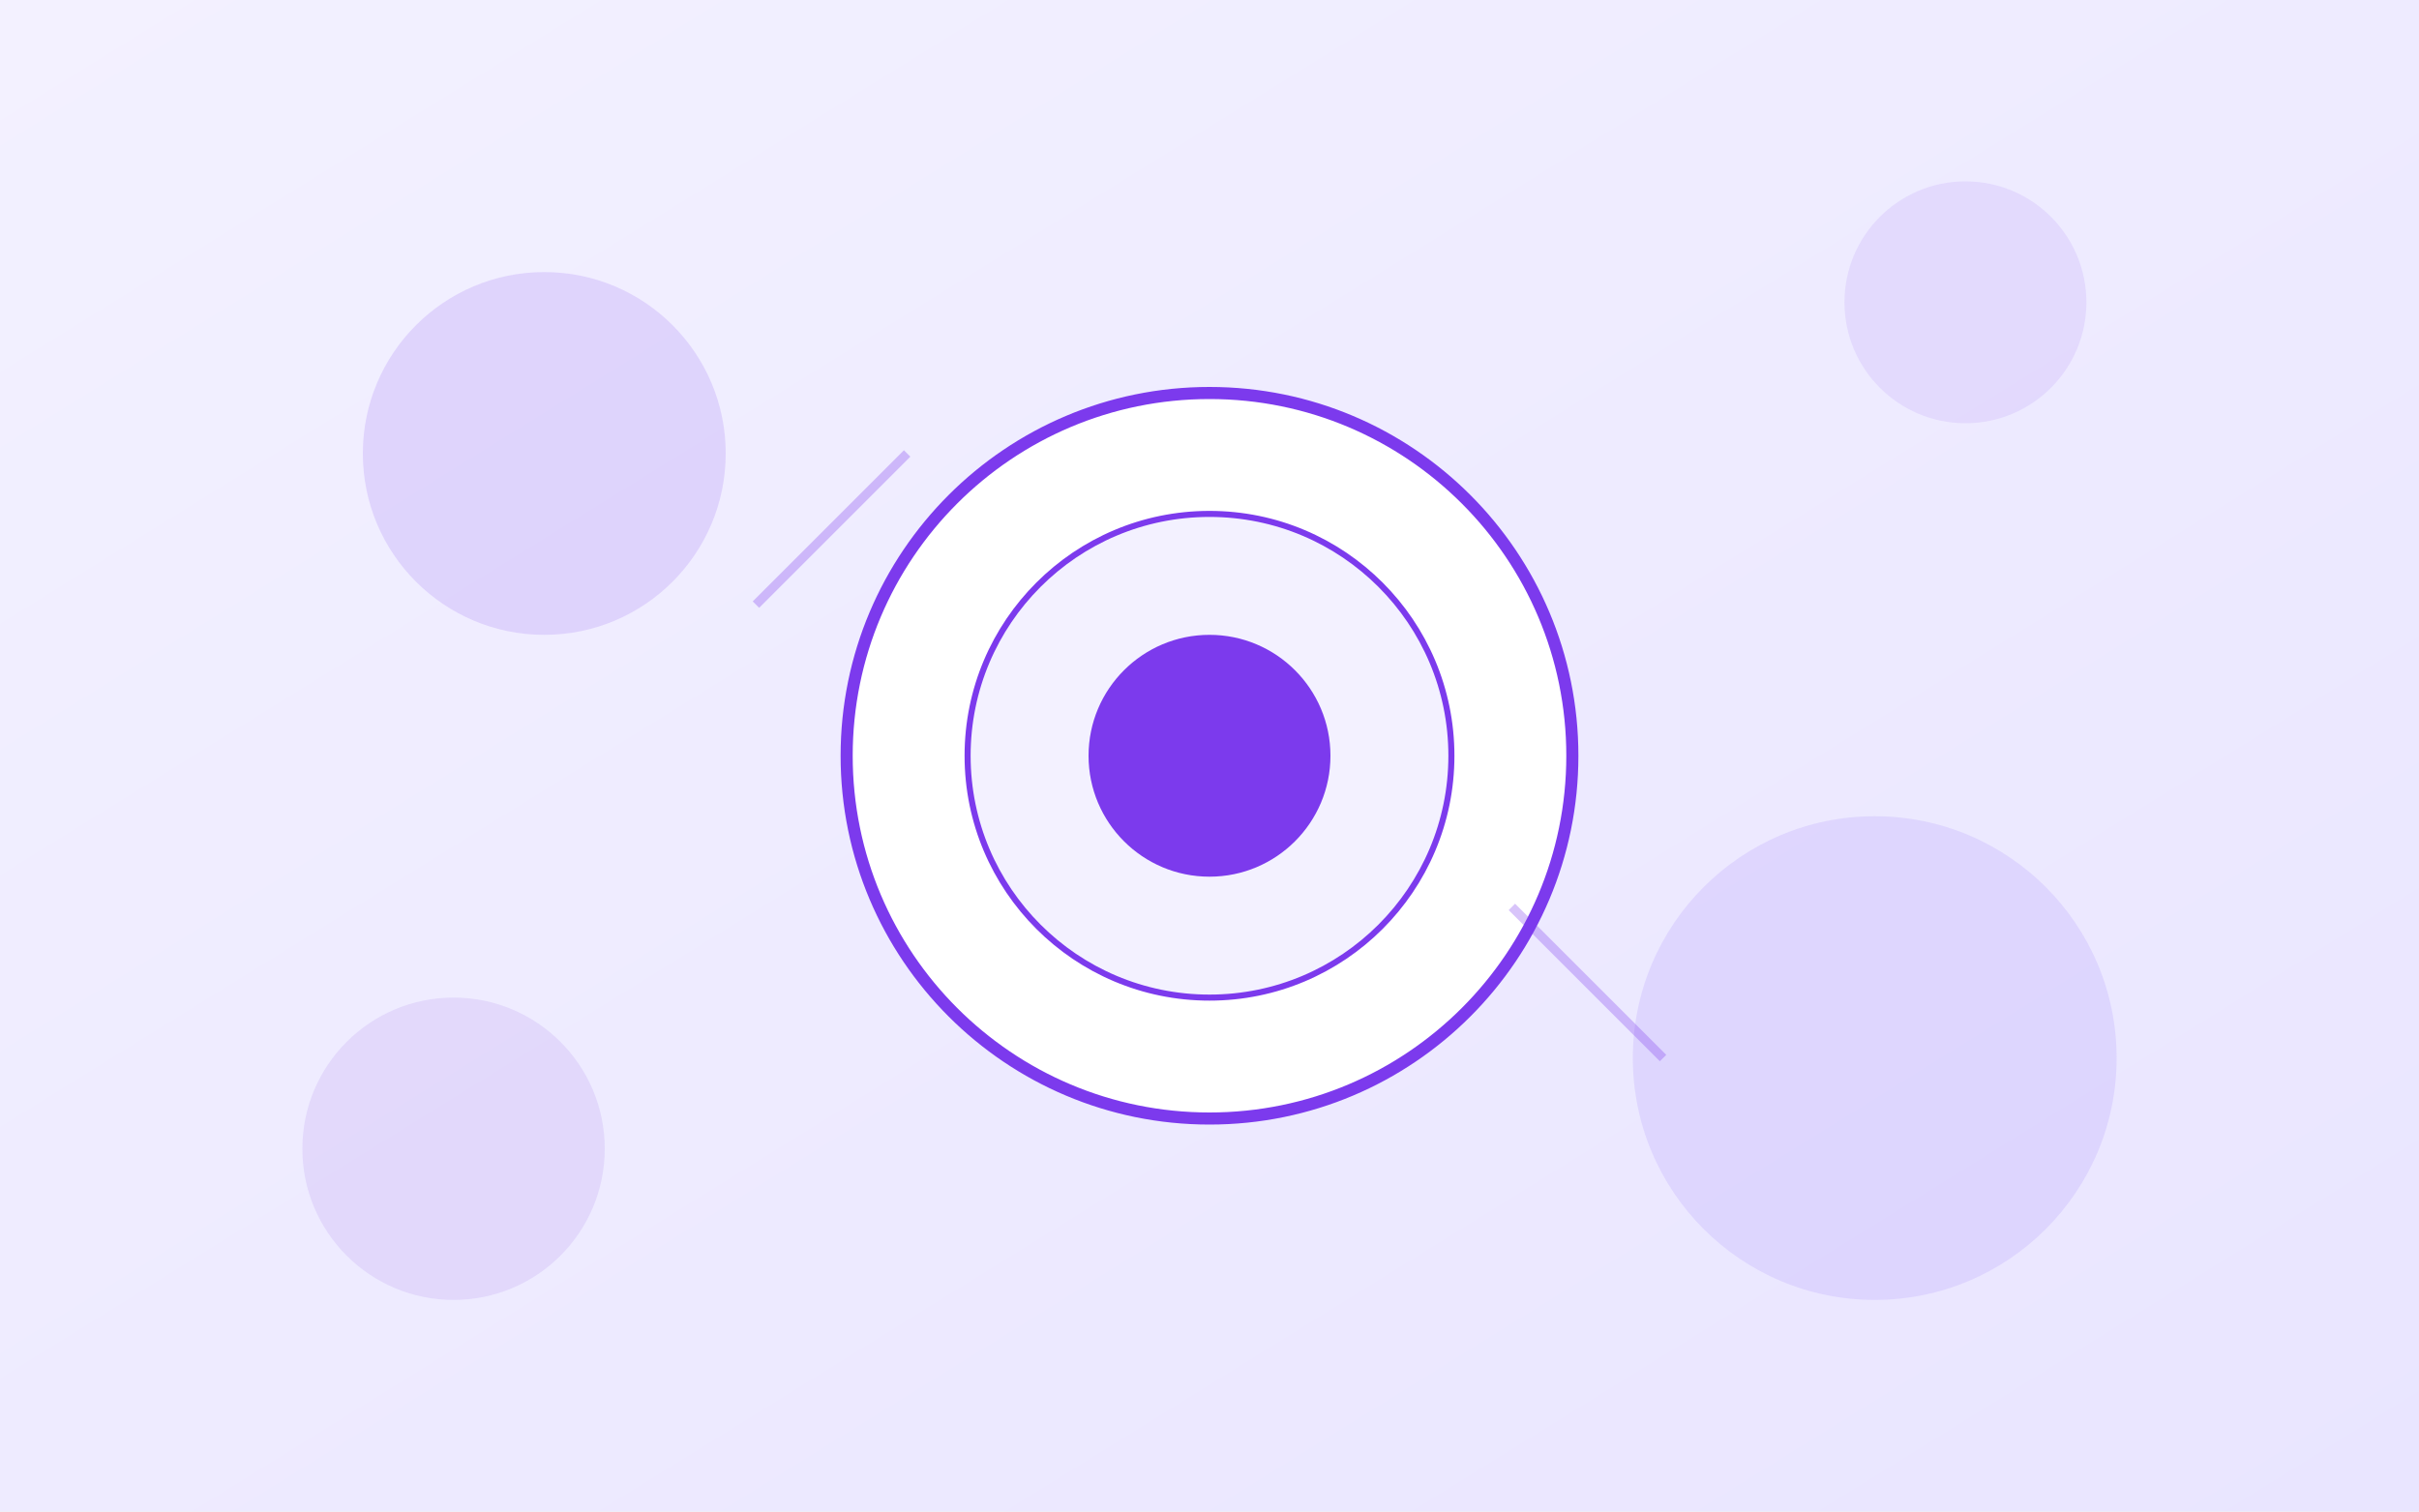
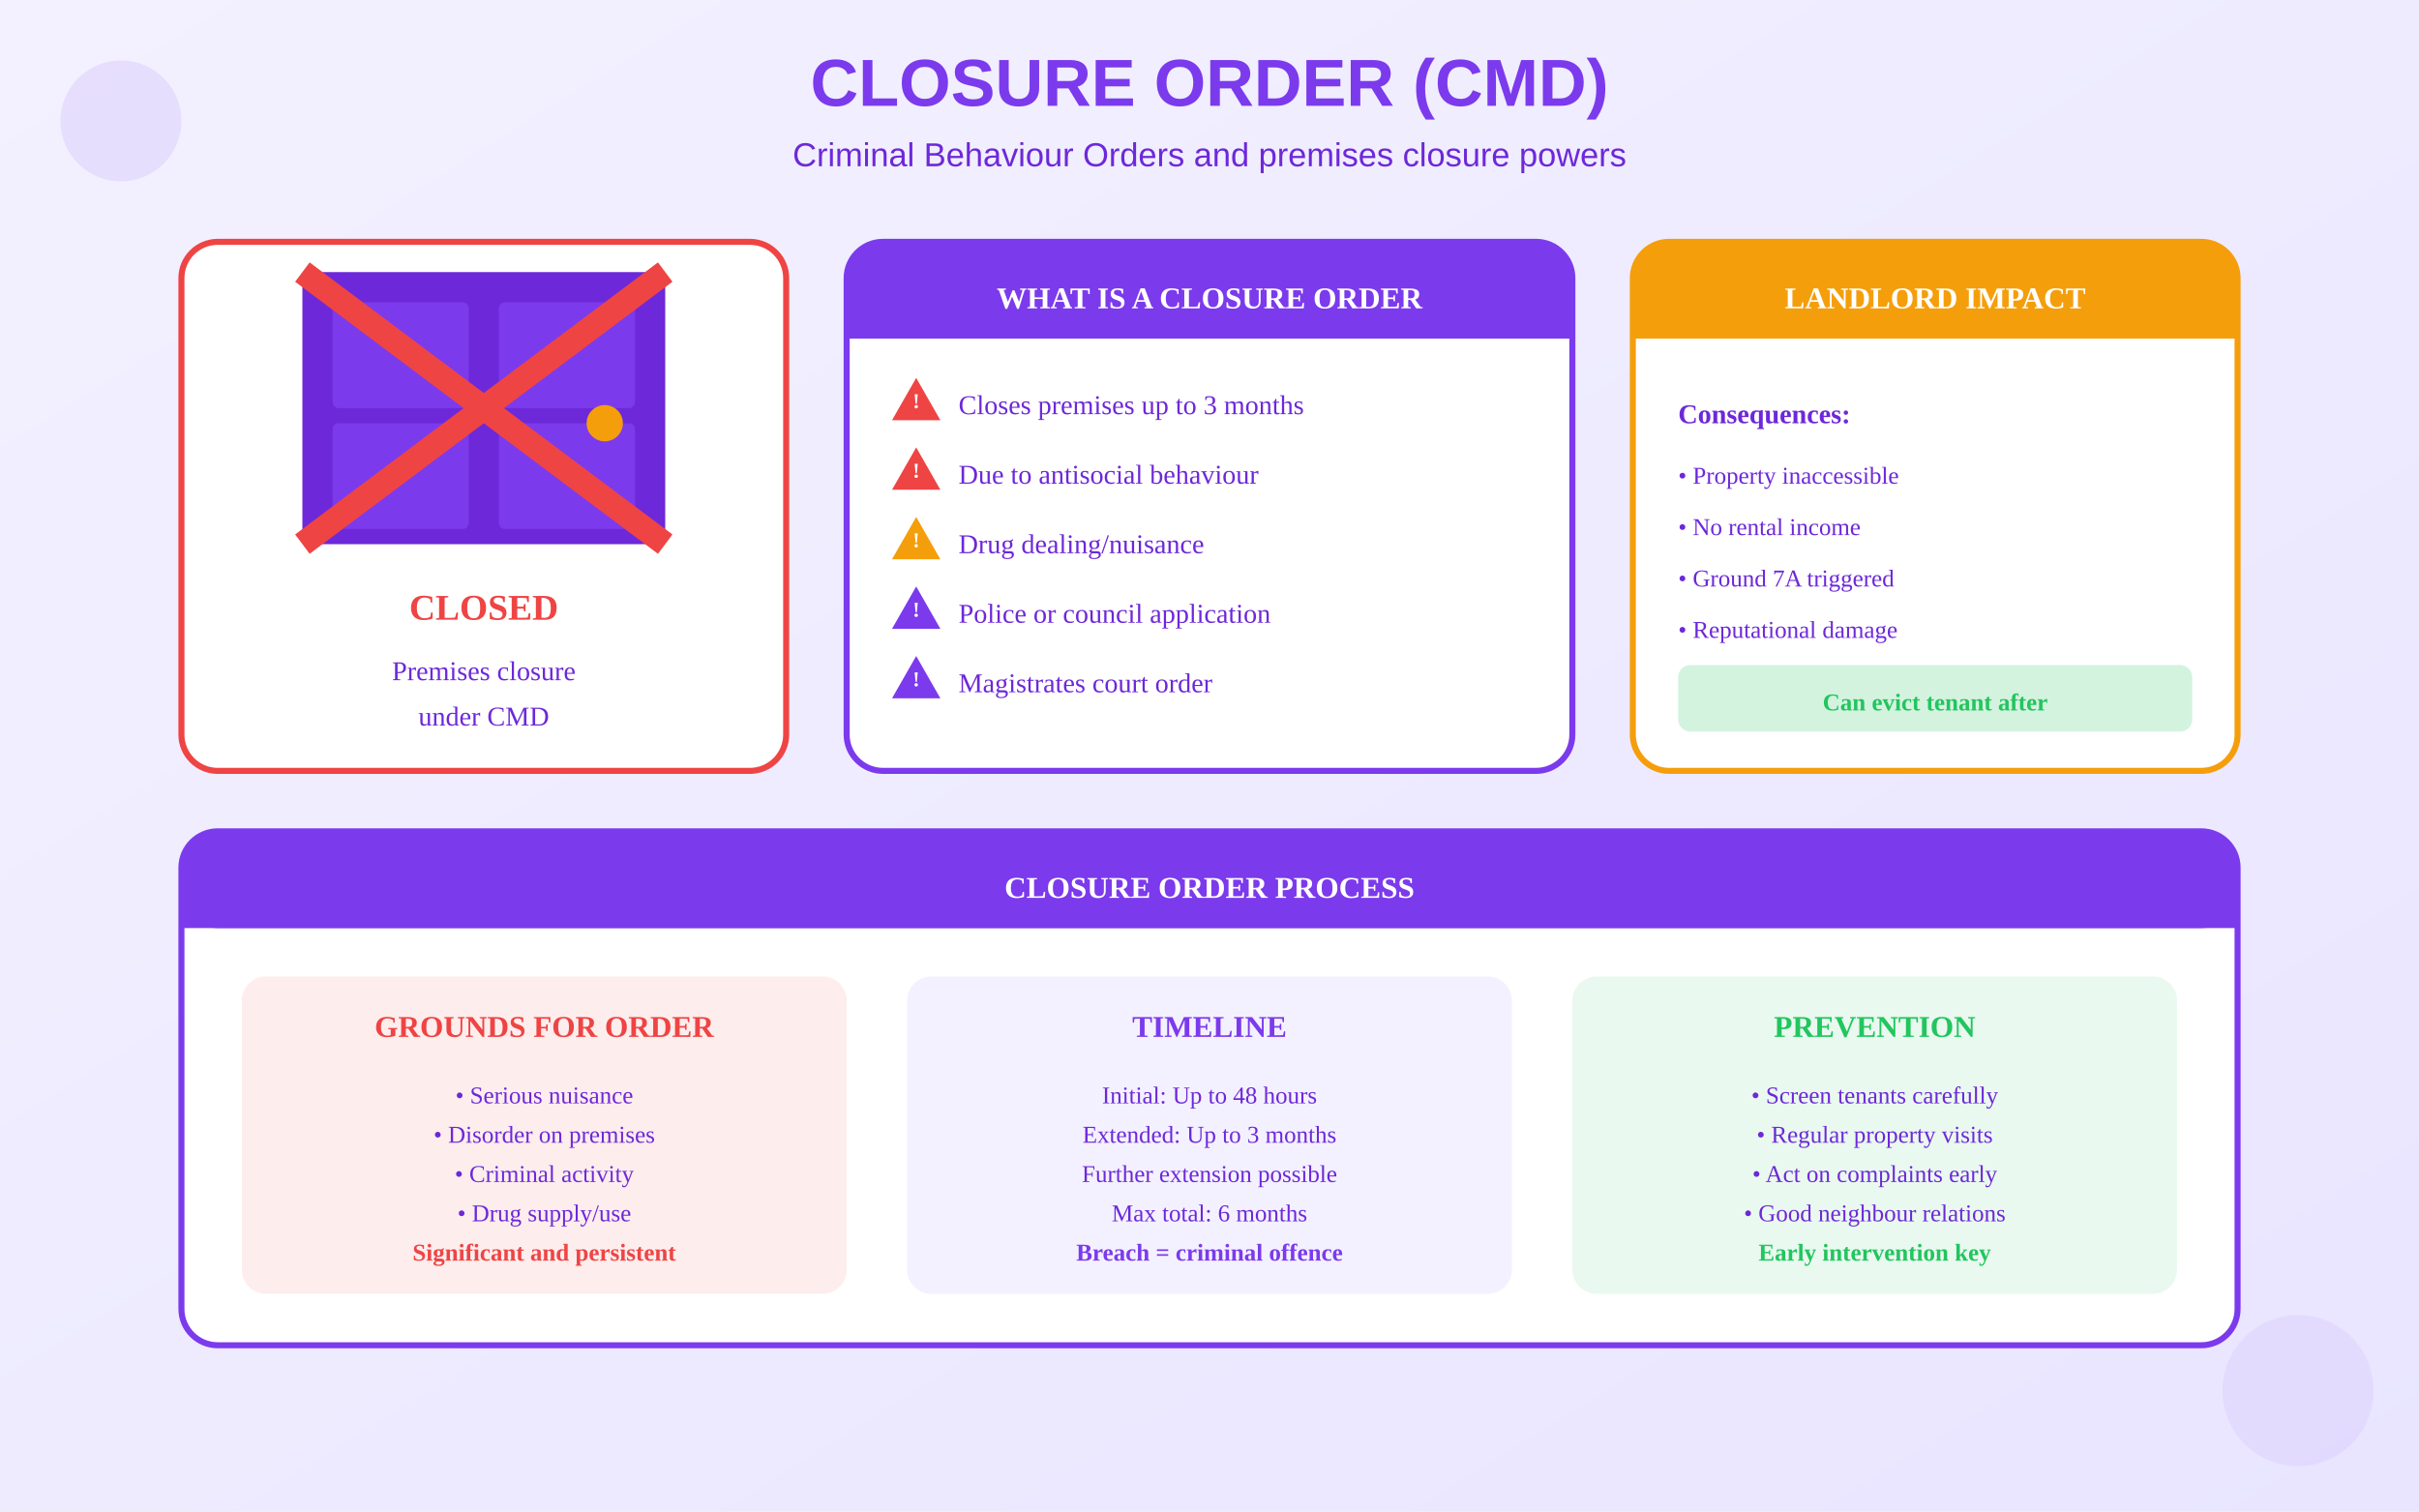
<svg xmlns="http://www.w3.org/2000/svg" viewBox="0 0 800 500">
  <defs>
    <linearGradient id="bgGrad" x1="0%" y1="0%" x2="100%" y2="100%">
      <stop offset="0%" style="stop-color:#F3F1FF" />
      <stop offset="100%" style="stop-color:#E9E5FF" />
    </linearGradient>
  </defs>
  <rect width="800" height="500" fill="url(#bgGrad)" />
-   <circle cx="400" cy="250" r="120" fill="white" stroke="#7C3AED" stroke-width="4" />
-   <circle cx="400" cy="250" r="80" fill="#F3F1FF" stroke="#7C3AED" stroke-width="2" />
-   <circle cx="400" cy="250" r="40" fill="#7C3AED" />
-   <circle cx="180" cy="150" r="60" fill="#7C3AED" opacity="0.15" />
-   <circle cx="620" cy="350" r="80" fill="#A78BFA" opacity="0.2" />
-   <circle cx="650" cy="100" r="40" fill="#7C3AED" opacity="0.1" />
-   <circle cx="150" cy="380" r="50" fill="#6D28D9" opacity="0.1" />
-   <line x1="250" y1="200" x2="300" y2="150" stroke="#7C3AED" stroke-width="3" opacity="0.3" />
-   <line x1="500" y1="300" x2="550" y2="350" stroke="#7C3AED" stroke-width="3" opacity="0.3" />
+   <text x="400" y="35" text-anchor="middle" fill="#7C3AED" font-size="22" font-weight="bold" font-family="Arial">CLOSURE ORDER (CMD)</text>
+   <text x="400" y="55" text-anchor="middle" fill="#6D28D9" font-size="11" font-family="Arial">Criminal Behaviour Orders and premises closure powers</text>
+   <g transform="translate(60, 80)">
+     <rect x="0" y="0" width="200" height="175" rx="12" fill="white" stroke="#EF4444" stroke-width="2" />
+     <g transform="translate(40, 10)">
+       <rect x="0" y="0" width="120" height="90" rx="4" fill="#6D28D9" />
+       <rect x="10" y="10" width="45" height="35" rx="2" fill="#7C3AED" />
+       <rect x="65" y="10" width="45" height="35" rx="2" fill="#7C3AED" />
+       <rect x="10" y="50" width="45" height="35" rx="2" fill="#7C3AED" />
+       <rect x="65" y="50" width="45" height="35" rx="2" fill="#7C3AED" />
+       <circle cx="100" cy="50" r="6" fill="#F59E0B" />
+       <line x1="0" y1="0" x2="120" y2="90" stroke="#EF4444" stroke-width="8" />
+       <line x1="120" y1="0" x2="0" y2="90" stroke="#EF4444" stroke-width="8" />
+     </g>
+     <text x="100" y="125" text-anchor="middle" fill="#EF4444" font-size="12" font-weight="bold">CLOSED</text>
+     <text x="100" y="145" text-anchor="middle" fill="#6D28D9" font-size="9">Premises closure</text>
+     <text x="100" y="160" text-anchor="middle" fill="#6D28D9" font-size="9">under CMD</text>
+   </g>
+   <g transform="translate(280, 80)">
+     <rect x="0" y="0" width="240" height="175" rx="12" fill="white" stroke="#7C3AED" stroke-width="2" />
+     <rect x="0" y="0" width="240" height="32" rx="12" fill="#7C3AED" />
+     <rect x="0" y="20" width="240" height="12" fill="#7C3AED" />
+     <text x="120" y="22" text-anchor="middle" fill="white" font-size="10" font-weight="bold">WHAT IS A CLOSURE ORDER</text>
+     <g transform="translate(15, 45)">
+       <polygon points="8,0 16,14 0,14" fill="#EF4444" />
+       <text x="8" y="10" text-anchor="middle" fill="white" font-size="7" font-weight="bold">!</text>
+       <text x="22" y="12" fill="#6D28D9" font-size="9">Closes premises up to 3 months</text>
+     </g>
+     <g transform="translate(15, 68)">
+       <polygon points="8,0 16,14 0,14" fill="#EF4444" />
+       <text x="8" y="10" text-anchor="middle" fill="white" font-size="7" font-weight="bold">!</text>
+       <text x="22" y="12" fill="#6D28D9" font-size="9">Due to antisocial behaviour</text>
+     </g>
+     <g transform="translate(15, 91)">
+       <polygon points="8,0 16,14 0,14" fill="#F59E0B" />
+       <text x="8" y="10" text-anchor="middle" fill="white" font-size="7" font-weight="bold">!</text>
+       <text x="22" y="12" fill="#6D28D9" font-size="9">Drug dealing/nuisance</text>
+     </g>
+     <g transform="translate(15, 114)">
+       <polygon points="8,0 16,14 0,14" fill="#7C3AED" />
+       <text x="8" y="10" text-anchor="middle" fill="white" font-size="7" font-weight="bold">!</text>
+       <text x="22" y="12" fill="#6D28D9" font-size="9">Police or council application</text>
+     </g>
+     <g transform="translate(15, 137)">
+       <polygon points="8,0 16,14 0,14" fill="#7C3AED" />
+       <text x="8" y="10" text-anchor="middle" fill="white" font-size="7" font-weight="bold">!</text>
+       <text x="22" y="12" fill="#6D28D9" font-size="9">Magistrates court order</text>
+     </g>
+   </g>
+   <g transform="translate(540, 80)">
+     <rect x="0" y="0" width="200" height="175" rx="12" fill="white" stroke="#F59E0B" stroke-width="2" />
+     <rect x="0" y="0" width="200" height="32" rx="12" fill="#F59E0B" />
+     <rect x="0" y="20" width="200" height="12" fill="#F59E0B" />
+     <text x="100" y="22" text-anchor="middle" fill="white" font-size="10" font-weight="bold">LANDLORD IMPACT</text>
+     <g transform="translate(15, 48)">
+       <text x="0" y="12" fill="#6D28D9" font-size="9" font-weight="bold">Consequences:</text>
+     </g>
+     <g transform="translate(15, 68)">
+       <text x="0" y="12" fill="#6D28D9" font-size="8">• Property inaccessible</text>
+     </g>
+     <g transform="translate(15, 85)">
+       <text x="0" y="12" fill="#6D28D9" font-size="8">• No rental income</text>
+     </g>
+     <g transform="translate(15, 102)">
+       <text x="0" y="12" fill="#6D28D9" font-size="8">• Ground 7A triggered</text>
+     </g>
+     <g transform="translate(15, 119)">
+       <text x="0" y="12" fill="#6D28D9" font-size="8">• Reputational damage</text>
+     </g>
+     <g transform="translate(15, 140)">
+       <rect x="0" y="0" width="170" height="22" rx="4" fill="#22C55E" opacity="0.2" />
+       <text x="85" y="15" text-anchor="middle" fill="#22C55E" font-size="8" font-weight="bold">Can evict tenant after</text>
+     </g>
+   </g>
+   <g transform="translate(60, 275)">
+     <rect x="0" y="0" width="680" height="170" rx="12" fill="white" stroke="#7C3AED" stroke-width="2" />
+     <rect x="0" y="0" width="680" height="32" rx="12" fill="#7C3AED" />
+     <rect x="0" y="20" width="680" height="12" fill="#7C3AED" />
+     <text x="340" y="22" text-anchor="middle" fill="white" font-size="10" font-weight="bold">CLOSURE ORDER PROCESS</text>
+     <g transform="translate(20, 48)">
+       <rect x="0" y="0" width="200" height="105" rx="8" fill="#EF4444" opacity="0.1" />
+       <text x="100" y="20" text-anchor="middle" fill="#EF4444" font-size="10" font-weight="bold">GROUNDS FOR ORDER</text>
+       <text x="100" y="42" text-anchor="middle" fill="#6D28D9" font-size="8">• Serious nuisance</text>
+       <text x="100" y="55" text-anchor="middle" fill="#6D28D9" font-size="8">• Disorder on premises</text>
+       <text x="100" y="68" text-anchor="middle" fill="#6D28D9" font-size="8">• Criminal activity</text>
+       <text x="100" y="81" text-anchor="middle" fill="#6D28D9" font-size="8">• Drug supply/use</text>
+       <text x="100" y="94" text-anchor="middle" fill="#EF4444" font-size="8" font-weight="bold">Significant and persistent</text>
+     </g>
+     <g transform="translate(240, 48)">
+       <rect x="0" y="0" width="200" height="105" rx="8" fill="#F3F1FF" />
+       <text x="100" y="20" text-anchor="middle" fill="#7C3AED" font-size="10" font-weight="bold">TIMELINE</text>
+       <text x="100" y="42" text-anchor="middle" fill="#6D28D9" font-size="8">Initial: Up to 48 hours</text>
+       <text x="100" y="55" text-anchor="middle" fill="#6D28D9" font-size="8">Extended: Up to 3 months</text>
+       <text x="100" y="68" text-anchor="middle" fill="#6D28D9" font-size="8">Further extension possible</text>
+       <text x="100" y="81" text-anchor="middle" fill="#6D28D9" font-size="8">Max total: 6 months</text>
+       <text x="100" y="94" text-anchor="middle" fill="#7C3AED" font-size="8" font-weight="bold">Breach = criminal offence</text>
+     </g>
+     <g transform="translate(460, 48)">
+       <rect x="0" y="0" width="200" height="105" rx="8" fill="#22C55E" opacity="0.1" />
+       <text x="100" y="20" text-anchor="middle" fill="#22C55E" font-size="10" font-weight="bold">PREVENTION</text>
+       <text x="100" y="42" text-anchor="middle" fill="#6D28D9" font-size="8">• Screen tenants carefully</text>
+       <text x="100" y="55" text-anchor="middle" fill="#6D28D9" font-size="8">• Regular property visits</text>
+       <text x="100" y="68" text-anchor="middle" fill="#6D28D9" font-size="8">• Act on complaints early</text>
+       <text x="100" y="81" text-anchor="middle" fill="#6D28D9" font-size="8">• Good neighbour relations</text>
+       <text x="100" y="94" text-anchor="middle" fill="#22C55E" font-size="8" font-weight="bold">Early intervention key</text>
+     </g>
+   </g>
+   <circle cx="40" cy="40" r="20" fill="#7C3AED" opacity="0.1" />
+   <circle cx="760" cy="460" r="25" fill="#A78BFA" opacity="0.12" />
</svg>
